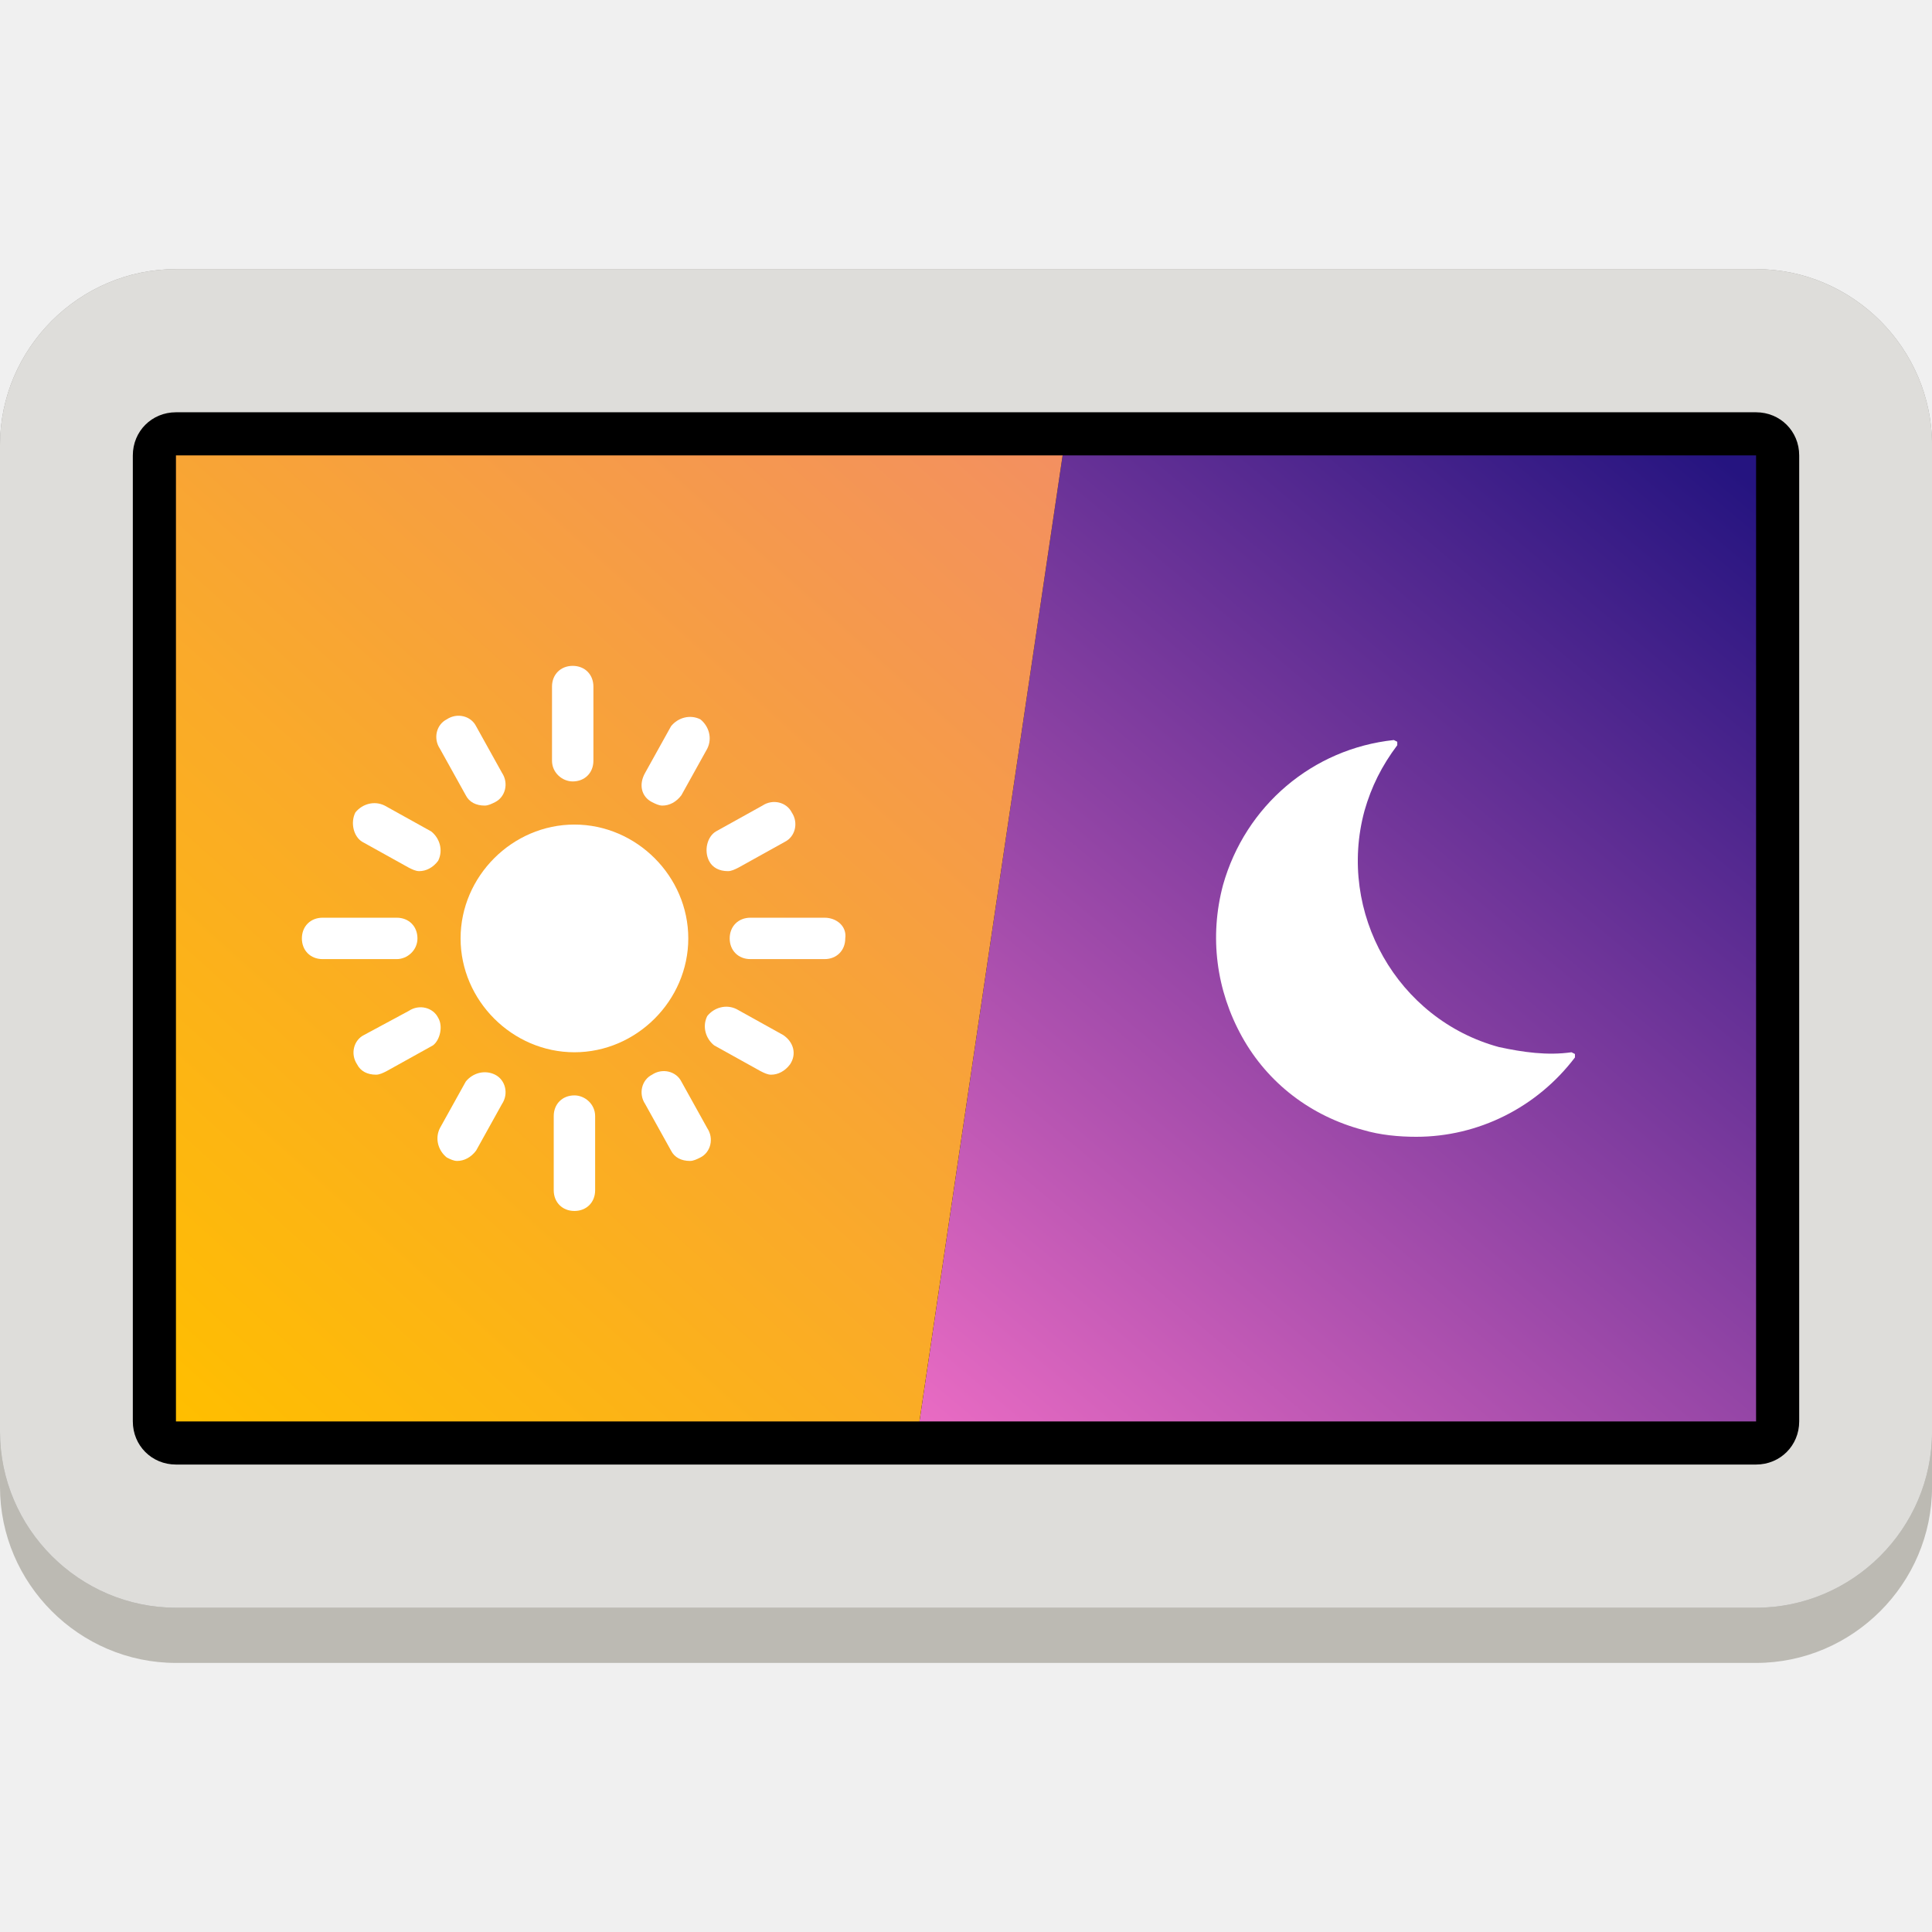
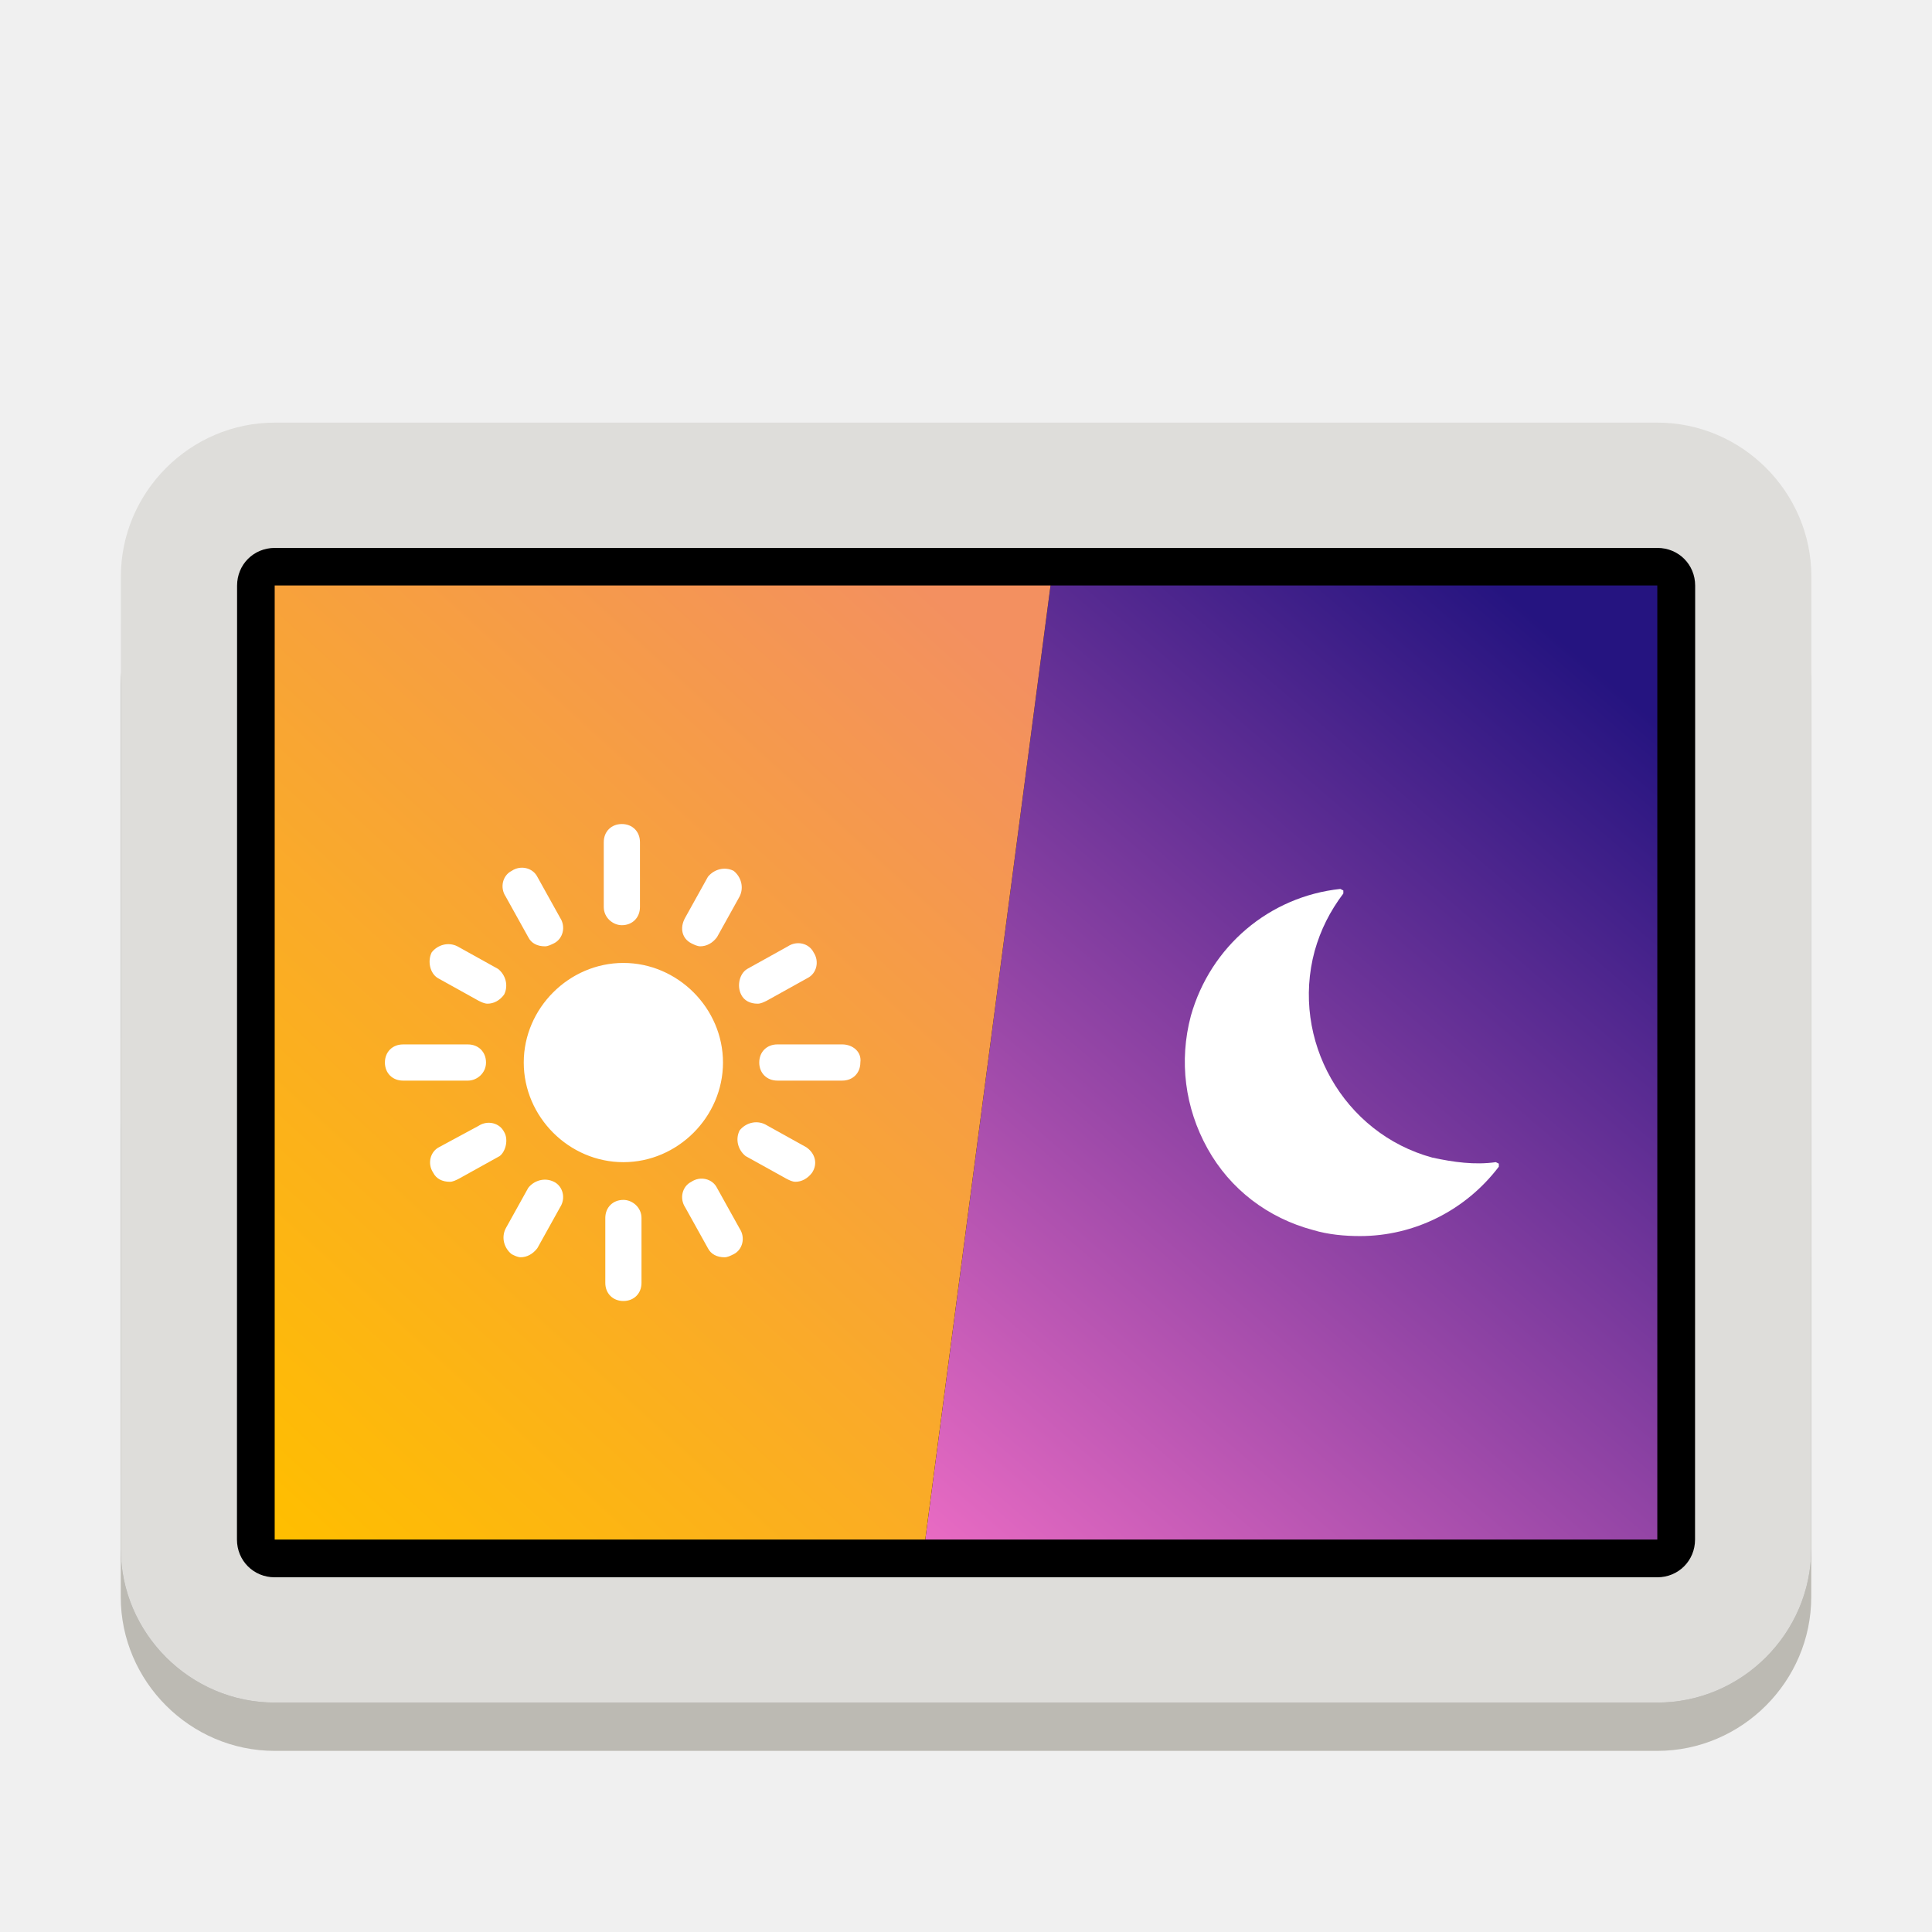
- <svg xmlns="http://www.w3.org/2000/svg" width="127.6" height="127.6" version="1.1" viewBox="0 0 127.6 127.6" xml:space="preserve">
-   <style type="text/css">
- 	.st0{fill:#BCBAB3;}
- 	.st1{fill:#9A9996;}
- 	.st2{fill:#DEDDDA;}
- 	.st3{fill:url(#SVGID_1_);}
- 	.st4{fill:url(#SVGID_00000088133459917914452830000015098818156158056114_);}
- 	.st5{fill:#FFFFFF;}
- </style>
-   <g transform="matrix(1.1393 0 0 1.1393 -9.1143 -9.1143)">
-     <path class="st0" d="m18.2 53.5h91.6c5.6 0 10.2 4.6 10.2 10.2v30.5c0 5.6-4.6 10.2-10.2 10.2h-91.6c-5.6 0-10.2-4.6-10.2-10.2v-30.5c0-5.6 4.6-10.2 10.2-10.2z" />
-     <path class="st1" d="m18.2 23.6h91.6c5.6 0 10.2 4.6 10.2 10.2v57.2c0 5.6-4.6 10.2-10.2 10.2h-91.6c-5.6 0-10.2-4.6-10.2-10.2v-57.2c0-5.6 4.6-10.2 10.2-10.2z" />
-     <path class="st2" d="m18.2 23.6h91.6c5.6 0 10.2 4.6 10.2 10.2v57.2c0 5.6-4.6 10.2-10.2 10.2h-91.6c-5.6 0-10.2-4.6-10.2-10.2v-57.2c0-5.6 4.6-10.2 10.2-10.2z" />
-     <path d="m18.2 31.9h91.6c1.4 0 2.5 1.1 2.5 2.5v56c0 1.4-1.1 2.5-2.5 2.5h-91.6c-1.4 0-2.5-1.1-2.5-2.5v-56c0-1.4 1.1-2.5 2.5-2.5z" />
-     <linearGradient id="SVGID_1_" x1="-895.97" x2="-894.97" y1="-475.62" y2="-475.62" gradientTransform="matrix(-47.291 55.311 55.311 47.291 -15953 72087)" gradientUnits="userSpaceOnUse">
-       <stop stop-color="#251480" offset="0" />
-       <stop stop-color="#251480" offset="0" />
-       <stop stop-color="#E96BC3" offset="1" />
-     </linearGradient>
-     <polygon class="st3" points="61.3 90.4 69.6 34.4 109.8 34.4 109.8 90.4" fill="url(#SVGID_1_)" />
-     <linearGradient id="SVGID_00000172402698039694198610000003353832082824108457_" x1="-895.97" x2="-894.97" y1="-475.62" y2="-475.62" gradientTransform="matrix(50.748 -55.449 -55.449 -50.748 19112 -73730)" gradientUnits="userSpaceOnUse">
-       <stop stop-color="#FFBE00" offset="0" />
-       <stop stop-color="#FFBE00" offset="0" />
-       <stop stop-color="#F39060" offset="1" />
-     </linearGradient>
-     <polygon points="18.2 90.4 18.2 34.4 69.6 34.4 61.3 90.4" fill="url(#SVGID_00000172402698039694198610000003353832082824108457_)" />
-     <path class="st5" d="m99.3 69.1-0.2-0.1c-1.4 0.2-2.8 0-4.2-0.3-5.9-1.6-9.4-7.8-7.8-13.7 0.4-1.4 1-2.6 1.9-3.8v-0.2l-0.2-0.1c-4.7 0.5-8.6 3.8-9.9 8.4-0.8 3-0.4 6.1 1.1 8.8s4 4.6 7 5.4c1 0.3 2.1 0.4 3.1 0.4 3.6 0 7-1.7 9.2-4.6z" />
-     <path class="st5" d="m41.3 55.8c-3.6 0-6.6 3-6.6 6.6s3 6.6 6.6 6.6 6.6-3 6.6-6.6-3-6.6-6.6-6.6z" />
-     <path class="st5" d="m41.3 71.5c-0.7 0-1.2 0.5-1.2 1.2v4.3c0 0.7 0.5 1.2 1.2 1.2s1.2-0.5 1.2-1.2v-4.3c0-0.7-0.6-1.2-1.2-1.2z" />
-     <path class="st5" d="m55.8 61.2h-4.3c-0.7 0-1.2 0.5-1.2 1.2s0.5 1.2 1.2 1.2h4.3c0.7 0 1.2-0.5 1.2-1.2 0.1-0.7-0.5-1.2-1.2-1.2z" />
-     <path class="st5" d="m41.2 53.3c0.7 0 1.2-0.5 1.2-1.2v-4.3c0-0.7-0.5-1.2-1.2-1.2s-1.2 0.5-1.2 1.2v4.3c0 0.7 0.6 1.2 1.2 1.2z" />
-     <path class="st5" d="m32.2 62.4c0-0.7-0.5-1.2-1.2-1.2h-4.3c-0.7 0-1.2 0.5-1.2 1.2s0.5 1.2 1.2 1.2h4.3c0.6 0 1.2-0.5 1.2-1.2z" />
-     <path class="st5" d="m47.5 70.7c-0.3-0.6-1.1-0.8-1.7-0.4-0.6 0.3-0.8 1.1-0.4 1.7l1.5 2.7c0.2 0.4 0.6 0.6 1.1 0.6 0.2 0 0.4-0.1 0.6-0.2 0.6-0.3 0.8-1.1 0.4-1.7z" />
-     <path class="st5" d="m49.1 57.9c0.2 0.4 0.6 0.6 1.1 0.6 0.2 0 0.4-0.1 0.6-0.2l2.7-1.5c0.6-0.3 0.8-1.1 0.4-1.7-0.3-0.6-1.1-0.8-1.7-0.4l-2.7 1.5c-0.5 0.3-0.7 1.1-0.4 1.7z" />
-     <path class="st5" d="m35 54.1c0.2 0.4 0.6 0.6 1.1 0.6 0.2 0 0.4-0.1 0.6-0.2 0.6-0.3 0.8-1.1 0.4-1.7l-1.5-2.7c-0.3-0.6-1.1-0.8-1.7-0.4-0.6 0.3-0.8 1.1-0.4 1.7z" />
-     <path class="st5" d="m33.4 67c-0.3-0.6-1.1-0.8-1.7-0.4l-2.6 1.4c-0.6 0.3-0.8 1.1-0.4 1.7 0.2 0.4 0.6 0.6 1.1 0.6 0.2 0 0.4-0.1 0.6-0.2l2.7-1.5c0.4-0.3 0.6-1.1 0.3-1.6z" />
-     <path class="st5" d="m53.4 68-2.7-1.5c-0.6-0.3-1.3-0.1-1.7 0.4-0.3 0.6-0.1 1.3 0.4 1.7l2.7 1.5c0.2 0.1 0.4 0.2 0.6 0.2 0.4 0 0.8-0.2 1.1-0.6 0.4-0.6 0.2-1.3-0.4-1.7z" />
-     <path class="st5" d="m45.8 54.5c0.2 0.1 0.4 0.2 0.6 0.2 0.4 0 0.8-0.2 1.1-0.6l1.5-2.7c0.3-0.6 0.1-1.3-0.4-1.7-0.6-0.3-1.3-0.1-1.7 0.4l-1.5 2.7c-0.4 0.7-0.2 1.4 0.4 1.7z" />
-     <path class="st5" d="m29 56.8 2.7 1.5c0.2 0.1 0.4 0.2 0.6 0.2 0.4 0 0.8-0.2 1.1-0.6 0.3-0.6 0.1-1.3-0.4-1.7l-2.7-1.5c-0.6-0.3-1.3-0.1-1.7 0.4-0.3 0.6-0.1 1.4 0.4 1.7z" />
-     <path class="st5" d="m36.7 70.3c-0.6-0.3-1.3-0.1-1.7 0.4l-1.5 2.7c-0.3 0.6-0.1 1.3 0.4 1.7 0.2 0.1 0.4 0.2 0.6 0.2 0.4 0 0.8-0.2 1.1-0.6l1.5-2.7c0.4-0.6 0.2-1.4-0.4-1.7z" />
+ <svg xmlns="http://www.w3.org/2000/svg" height="128px" viewBox="0 0 128 128" width="128px">
+   <linearGradient id="a" gradientTransform="matrix(-47.29115 55.31117 55.31117 47.29115 -15953.05 72098.82)" gradientUnits="userSpaceOnUse" x1="-895.97" x2="-894.97" y1="-475.62" y2="-475.62">
+     <stop offset="0" stop-color="#251480" />
+     <stop offset="0" stop-color="#251480" />
+     <stop offset="1" stop-color="#e96bc3" />
+   </linearGradient>
+   <linearGradient id="b" gradientTransform="matrix(50.74816 -55.44917 -55.44917 -50.74816 19112.059 -73718.633)" gradientUnits="userSpaceOnUse" x1="-895.97" x2="-894.97" y1="-475.62" y2="-475.62">
+     <stop offset="0" stop-color="#ffbe00" />
+     <stop offset="0" stop-color="#ffbe00" />
+     <stop offset="1" stop-color="#f39060" />
+   </linearGradient>
+   <path d="m 18.199 65.102 h 91.602 c 5.598 0 10.199 4.598 10.199 10.199 v 30.5 c 0 5.598 -4.602 10.199 -10.199 10.199 h -91.602 c -5.598 0 -10.199 -4.602 -10.199 -10.199 v -30.5 c 0 -5.602 4.602 -10.199 10.199 -10.199 z m 0 0" fill="#bcbab3" />
+   <path d="m 18.199 35.199 h 91.602 c 5.598 0 10.199 4.602 10.199 10.199 v 57.203 c 0 5.598 -4.602 10.199 -10.199 10.199 h -91.602 c -5.598 0 -10.199 -4.602 -10.199 -10.199 v -57.203 c 0 -5.598 4.602 -10.199 10.199 -10.199 z m 0 0" fill="#9a9996" />
+   <path d="m 18.207 28 h 91.602 c 5.598 0 10.199 4.602 10.199 10.199 l -0.008 64.402 c 0 5.598 -4.602 10.199 -10.199 10.199 h -91.602 c -5.598 0 -10.199 -4.602 -10.199 -10.199 l 0.008 -64.402 c 0 -5.598 4.598 -10.199 10.199 -10.199 z m 0 0" fill="#deddda" />
+   <path d="m 18.207 36.301 h 91.602 c 1.398 0 2.5 1.098 2.5 2.5 l -0.008 63.199 c 0 1.398 -1.102 2.5 -2.5 2.5 h -91.602 c -1.398 0 -2.5 -1.102 -2.5 -2.5 l 0.008 -63.199 c 0 -1.402 1.098 -2.5 2.5 -2.5 z m 0 0" />
+   <path d="m 109.801 102 h -48.5 l 8.301 -63.211 h 40.199 z m 0 0" fill="url(#a)" />
+   <path d="m 61.301 102 h -43.102 v -63.211 h 51.402 z m 0 0" fill="url(#b)" />
+   <g fill="#ffffff">
+     <path d="m 99.301 77.094 l -0.199 -0.098 c -1.402 0.199 -2.801 0 -4.203 -0.301 c -5.898 -1.602 -9.398 -7.801 -7.797 -13.699 c 0.398 -1.402 1 -2.602 1.898 -3.801 v -0.199 l -0.199 -0.102 c -4.699 0.5 -8.602 3.801 -9.902 8.402 c -0.797 3 -0.398 6.098 1.102 8.797 c 1.5 2.703 4 4.602 7 5.402 c 1 0.301 2.102 0.398 3.102 0.398 c 3.598 0 7 -1.699 9.199 -4.598 z m 0 0" />
+     <path d="m 36.699 78.297 c -0.598 -0.301 -1.301 -0.102 -1.699 0.398 l -1.5 2.699 c -0.301 0.602 -0.102 1.301 0.398 1.699 c 0.203 0.102 0.402 0.203 0.602 0.203 c 0.398 0 0.801 -0.203 1.102 -0.602 l 1.5 -2.699 c 0.398 -0.602 0.199 -1.402 -0.402 -1.699 z m -7.699 -13.5 l 2.699 1.5 c 0.199 0.098 0.402 0.199 0.602 0.199 c 0.398 0 0.801 -0.199 1.098 -0.602 c 0.301 -0.598 0.102 -1.301 -0.398 -1.699 l -2.699 -1.5 c -0.602 -0.301 -1.301 -0.102 -1.699 0.398 c -0.301 0.602 -0.102 1.402 0.398 1.703 z m 16.801 -2.301 c 0.199 0.098 0.398 0.199 0.598 0.199 c 0.402 0 0.801 -0.199 1.102 -0.602 l 1.5 -2.699 c 0.301 -0.602 0.102 -1.301 -0.398 -1.699 c -0.602 -0.301 -1.301 -0.102 -1.703 0.398 l -1.5 2.699 c -0.398 0.703 -0.199 1.402 0.402 1.703 z m 7.598 13.5 l -2.699 -1.5 c -0.598 -0.301 -1.301 -0.102 -1.699 0.398 c -0.301 0.602 -0.102 1.301 0.398 1.699 l 2.703 1.5 c 0.199 0.102 0.398 0.203 0.598 0.203 c 0.402 0 0.801 -0.203 1.102 -0.602 c 0.398 -0.602 0.199 -1.301 -0.402 -1.699 z m -20 -1 c -0.297 -0.602 -1.098 -0.801 -1.699 -0.402 l -2.598 1.402 c -0.602 0.301 -0.801 1.098 -0.402 1.699 c 0.199 0.398 0.602 0.602 1.102 0.602 c 0.199 0 0.398 -0.102 0.598 -0.203 l 2.703 -1.5 c 0.398 -0.297 0.598 -1.098 0.297 -1.598 z m 1.602 -12.902 c 0.199 0.402 0.602 0.602 1.102 0.602 c 0.199 0 0.398 -0.102 0.598 -0.199 c 0.602 -0.301 0.801 -1.102 0.402 -1.703 l -1.5 -2.699 c -0.301 -0.598 -1.102 -0.801 -1.703 -0.398 c -0.598 0.301 -0.797 1.098 -0.398 1.699 z m 14.102 3.801 c 0.199 0.402 0.598 0.602 1.098 0.602 c 0.199 0 0.402 -0.102 0.602 -0.199 l 2.699 -1.5 c 0.602 -0.301 0.801 -1.102 0.398 -1.703 c -0.297 -0.598 -1.098 -0.797 -1.699 -0.398 l -2.699 1.5 c -0.5 0.301 -0.699 1.102 -0.398 1.699 z m -1.602 12.801 c -0.301 -0.602 -1.102 -0.801 -1.699 -0.398 c -0.602 0.297 -0.801 1.098 -0.402 1.699 l 1.5 2.699 c 0.203 0.398 0.602 0.602 1.102 0.602 c 0.199 0 0.398 -0.102 0.602 -0.203 c 0.598 -0.297 0.797 -1.098 0.398 -1.699 z m -15.301 -8.301 c 0 -0.699 -0.5 -1.199 -1.199 -1.199 h -4.301 c -0.699 0 -1.199 0.5 -1.199 1.199 s 0.5 1.199 1.199 1.199 h 4.301 c 0.602 0 1.199 -0.5 1.199 -1.199 z m 9 -9.098 c 0.699 0 1.199 -0.504 1.199 -1.203 v -4.301 c 0 -0.699 -0.5 -1.199 -1.199 -1.199 s -1.199 0.5 -1.199 1.199 v 4.301 c 0 0.699 0.602 1.203 1.199 1.203 z m 14.602 7.898 h -4.301 c -0.699 0 -1.199 0.5 -1.199 1.199 s 0.5 1.199 1.199 1.199 h 4.301 c 0.699 0 1.199 -0.5 1.199 -1.199 c 0.102 -0.699 -0.5 -1.199 -1.199 -1.199 z m -14.5 10.301 c -0.699 0 -1.199 0.5 -1.199 1.199 v 4.301 c 0 0.699 0.5 1.199 1.199 1.199 s 1.199 -0.5 1.199 -1.199 v -4.301 c 0 -0.699 -0.602 -1.199 -1.199 -1.199 z m 0 -15.699 c -3.602 0 -6.602 3 -6.602 6.598 c 0 3.602 3 6.602 6.602 6.602 c 3.598 0 6.598 -3 6.598 -6.602 c 0 -3.598 -3 -6.598 -6.598 -6.598 z m 0 0" />
  </g>
</svg>
